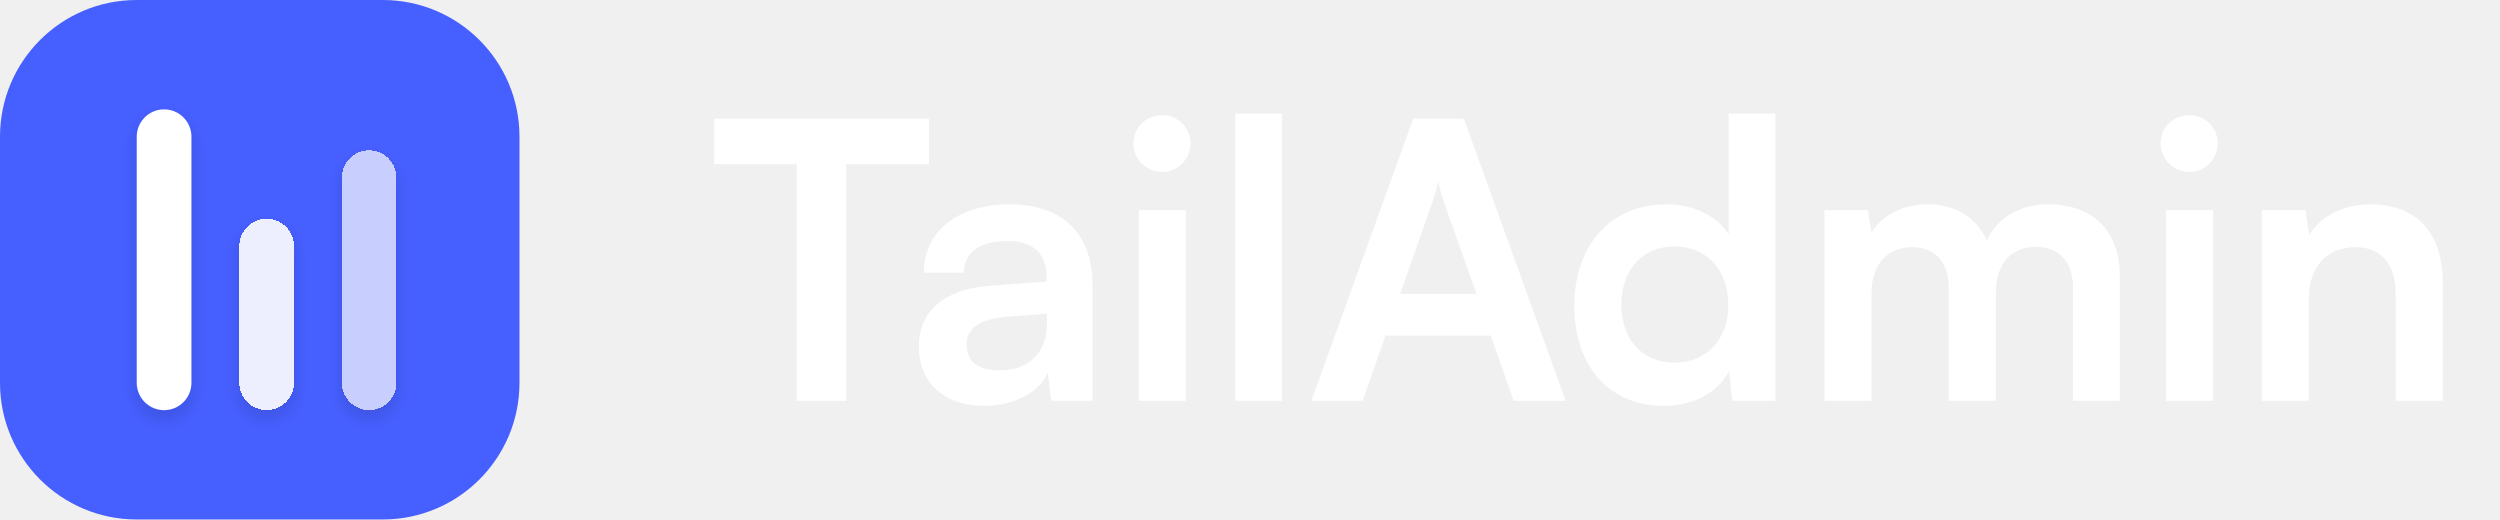
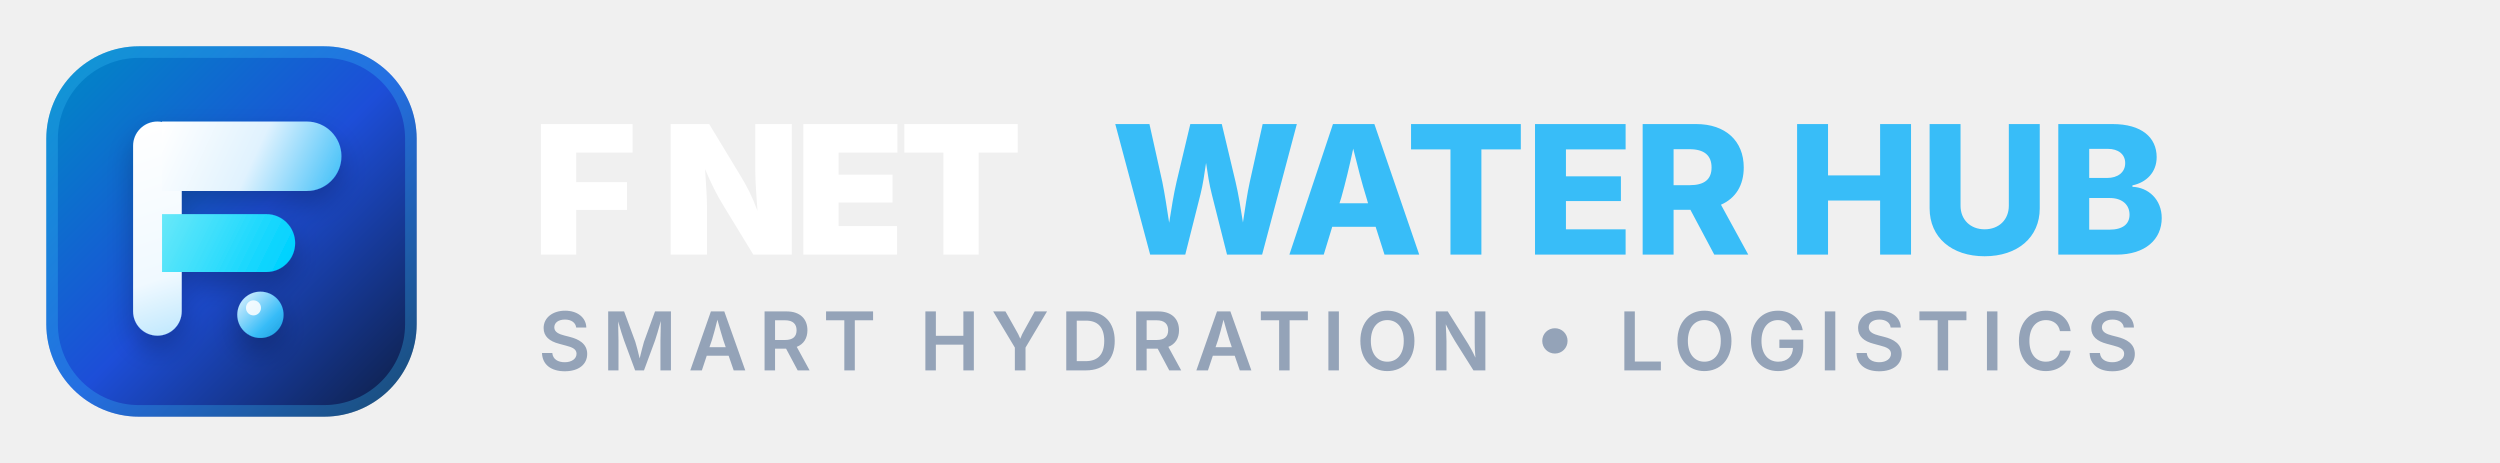
- <svg xmlns="http://www.w3.org/2000/svg" width="154" height="32" viewBox="0 0 154 32" fill="none">
-   <path d="M0 8.421C0 3.77 3.77 0 8.421 0H23.579C28.23 0 32 3.77 32 8.421V23.579C32 28.23 28.23 32 23.579 32H8.421C3.77 32 0 28.23 0 23.579V8.421Z" fill="#465FFF" />
-   <g filter="url(#filter0_d_1608_324)">
-     <path d="M8.424 8.422C8.424 7.491 9.178 6.737 10.108 6.737C11.038 6.737 11.792 7.491 11.792 8.422V23.579C11.792 24.51 11.038 25.264 10.108 25.264C9.178 25.264 8.424 24.51 8.424 23.579V8.422Z" fill="white" />
-   </g>
-   <g filter="url(#filter1_d_1608_324)">
-     <path d="M14.742 15.157C14.742 14.227 15.496 13.473 16.426 13.473C17.357 13.473 18.111 14.227 18.111 15.157V23.578C18.111 24.508 17.357 25.262 16.426 25.262C15.496 25.262 14.742 24.508 14.742 23.578V15.157Z" fill="white" fill-opacity="0.9" shape-rendering="crispEdges" />
-   </g>
-   <g filter="url(#filter2_d_1608_324)">
-     <path d="M21.055 10.946C21.055 10.016 21.809 9.262 22.739 9.262C23.669 9.262 24.423 10.016 24.423 10.946V23.578C24.423 24.508 23.669 25.262 22.739 25.262C21.809 25.262 21.055 24.508 21.055 23.578V10.946Z" fill="white" fill-opacity="0.7" shape-rendering="crispEdges" />
-   </g>
-   <path d="M44 10.115H49.089V24.691H52.132V10.115H57.221V7.309H44V10.115Z" fill="white" />
-   <path d="M60.617 25C62.448 25 64.042 24.168 64.541 22.955L64.755 24.691H67.299V17.558C67.299 14.3 65.349 12.588 62.187 12.588C59.001 12.588 56.908 14.252 56.908 16.797H59.381C59.381 15.56 60.332 14.847 62.044 14.847C63.518 14.847 64.47 15.489 64.47 17.082V17.343L60.95 17.605C58.168 17.819 56.599 19.174 56.599 21.338C56.599 23.549 58.121 25 60.617 25ZM61.569 22.812C60.261 22.812 59.547 22.289 59.547 21.219C59.547 20.268 60.237 19.674 62.044 19.507L64.493 19.317V19.935C64.493 21.742 63.352 22.812 61.569 22.812Z" fill="white" />
-   <path d="M71.6 10.591C72.551 10.591 73.335 9.806 73.335 8.831C73.335 7.856 72.551 7.095 71.6 7.095C70.601 7.095 69.816 7.856 69.816 8.831C69.816 9.806 70.601 10.591 71.6 10.591ZM70.149 24.691H73.05V12.944H70.149V24.691Z" fill="white" />
-   <path d="M78.972 24.691V7H76.095V24.691H78.972Z" fill="white" />
-   <path d="M83.941 24.691L85.344 20.672H91.835L93.238 24.691H96.448L90.171 7.309H87.056L80.778 24.691H83.941ZM88.221 12.493C88.387 12.017 88.53 11.494 88.601 11.161C88.649 11.518 88.815 12.041 88.958 12.493L90.955 18.104H86.247L88.221 12.493Z" fill="white" />
-   <path d="M102.493 25C104.276 25 105.798 24.215 106.511 22.86L106.701 24.691H109.364V7H106.487V14.443C105.75 13.277 104.3 12.588 102.659 12.588C99.116 12.588 96.976 15.203 96.976 18.865C96.976 22.503 99.092 25 102.493 25ZM103.135 22.337C101.113 22.337 99.877 20.863 99.877 18.77C99.877 16.678 101.113 15.18 103.135 15.18C105.156 15.18 106.464 16.654 106.464 18.77C106.464 20.886 105.156 22.337 103.135 22.337Z" fill="white" />
-   <path d="M115.289 24.691V18.033C115.289 16.131 116.406 15.227 117.785 15.227C119.164 15.227 120.044 16.107 120.044 17.748V24.691H122.945V18.033C122.945 16.107 124.015 15.203 125.418 15.203C126.797 15.203 127.701 16.083 127.701 17.771V24.691H130.578V17.011C130.578 14.3 129.008 12.588 126.155 12.588C124.372 12.588 122.993 13.468 122.398 14.823C121.78 13.468 120.543 12.588 118.76 12.588C117.072 12.588 115.883 13.349 115.289 14.324L115.051 12.944H112.388V24.691H115.289Z" fill="white" />
-   <path d="M134.876 10.591C135.827 10.591 136.612 9.806 136.612 8.831C136.612 7.856 135.827 7.095 134.876 7.095C133.877 7.095 133.093 7.856 133.093 8.831C133.093 9.806 133.877 10.591 134.876 10.591ZM133.426 24.691H136.327V12.944H133.426V24.691Z" fill="white" />
-   <path d="M142.225 24.691V18.366C142.225 16.464 143.318 15.227 145.102 15.227C146.6 15.227 147.575 16.178 147.575 18.152V24.691H150.476V17.462C150.476 14.419 148.954 12.588 146.005 12.588C144.412 12.588 142.985 13.277 142.248 14.466L142.011 12.944H139.324V24.691H142.225Z" fill="white" />
+ <svg xmlns="http://www.w3.org/2000/svg" width="216" height="40" viewBox="0 0 216 40" fill="none">
  <defs>
-     <filter id="filter0_d_1608_324" x="7.424" y="6.237" width="5.368" height="20.526" filterUnits="userSpaceOnUse" color-interpolation-filters="sRGB">
-       <feFlood flood-opacity="0" result="BackgroundImageFix" />
-       <feColorMatrix in="SourceAlpha" type="matrix" values="0 0 0 0 0 0 0 0 0 0 0 0 0 0 0 0 0 0 127 0" result="hardAlpha" />
-       <feOffset dy="0.5" />
-       <feGaussianBlur stdDeviation="0.5" />
-       <feComposite in2="hardAlpha" operator="out" />
-       <feColorMatrix type="matrix" values="0 0 0 0 0 0 0 0 0 0 0 0 0 0 0 0 0 0 0.12 0" />
-       <feBlend mode="normal" in2="BackgroundImageFix" result="effect1_dropShadow_1608_324" />
-       <feBlend mode="normal" in="SourceGraphic" in2="effect1_dropShadow_1608_324" result="shape" />
-     </filter>
-     <filter id="filter1_d_1608_324" x="13.742" y="12.973" width="5.368" height="13.79" filterUnits="userSpaceOnUse" color-interpolation-filters="sRGB">
-       <feFlood flood-opacity="0" result="BackgroundImageFix" />
-       <feColorMatrix in="SourceAlpha" type="matrix" values="0 0 0 0 0 0 0 0 0 0 0 0 0 0 0 0 0 0 127 0" result="hardAlpha" />
-       <feOffset dy="0.5" />
-       <feGaussianBlur stdDeviation="0.5" />
-       <feComposite in2="hardAlpha" operator="out" />
-       <feColorMatrix type="matrix" values="0 0 0 0 0 0 0 0 0 0 0 0 0 0 0 0 0 0 0.12 0" />
-       <feBlend mode="normal" in2="BackgroundImageFix" result="effect1_dropShadow_1608_324" />
-       <feBlend mode="normal" in="SourceGraphic" in2="effect1_dropShadow_1608_324" result="shape" />
-     </filter>
-     <filter id="filter2_d_1608_324" x="20.055" y="8.762" width="5.368" height="18" filterUnits="userSpaceOnUse" color-interpolation-filters="sRGB">
-       <feFlood flood-opacity="0" result="BackgroundImageFix" />
-       <feColorMatrix in="SourceAlpha" type="matrix" values="0 0 0 0 0 0 0 0 0 0 0 0 0 0 0 0 0 0 127 0" result="hardAlpha" />
-       <feOffset dy="0.5" />
-       <feGaussianBlur stdDeviation="0.5" />
-       <feComposite in2="hardAlpha" operator="out" />
-       <feColorMatrix type="matrix" values="0 0 0 0 0 0 0 0 0 0 0 0 0 0 0 0 0 0 0.12 0" />
-       <feBlend mode="normal" in2="BackgroundImageFix" result="effect1_dropShadow_1608_324" />
-       <feBlend mode="normal" in="SourceGraphic" in2="effect1_dropShadow_1608_324" result="shape" />
+     <linearGradient id="fnH_dark" x1="0" y1="4" x2="32" y2="36" gradientUnits="userSpaceOnUse">
+       <stop offset="0%" stop-color="#0284C7" />
+       <stop offset="45%" stop-color="#1D4ED8" />
+       <stop offset="100%" stop-color="#0B1528" />
+     </linearGradient>
+     <linearGradient id="fnHSpine_dark" x1="7" y1="7" x2="13" y2="25" gradientUnits="userSpaceOnUse">
+       <stop offset="0%" stop-color="#FFFFFF" />
+       <stop offset="70%" stop-color="#F0F9FF" />
+       <stop offset="100%" stop-color="#BAE6FD" />
+     </linearGradient>
+     <linearGradient id="fnHTop_dark" x1="10" y1="7" x2="25" y2="14" gradientUnits="userSpaceOnUse">
+       <stop offset="0%" stop-color="#FFFFFF" />
+       <stop offset="50%" stop-color="#E0F2FE" />
+       <stop offset="100%" stop-color="#38BDF8" />
+     </linearGradient>
+     <linearGradient id="fnHMid_dark" x1="10" y1="15" x2="20" y2="20" gradientUnits="userSpaceOnUse">
+       <stop offset="0%" stop-color="#67E8F9" />
+       <stop offset="100%" stop-color="#00D2FF" />
+     </linearGradient>
+     <linearGradient id="fnHPearl_dark" x1="17" y1="21" x2="22" y2="26" gradientUnits="userSpaceOnUse">
+       <stop offset="0%" stop-color="#E0F2FE" />
+       <stop offset="50%" stop-color="#38BDF8" />
+       <stop offset="100%" stop-color="#0284C7" />
+     </linearGradient>
+     <filter id="fnHShadow_dark" x="-15%" y="-15%" width="130%" height="130%">
+       <feDropShadow dx="0" dy="1.2" stdDeviation="1.2" flood-color="#000000" flood-opacity="0.25" />
    </filter>
  </defs>
+   <g transform="translate(4, 4)">
+     <rect width="32" height="32" rx="8" fill="url(#fnH_dark)" />
+     <rect x="0.5" y="0.5" width="31" height="31" rx="7.5" stroke="#38BDF8" stroke-opacity="0.3" stroke-width="1" />
+     <g filter="url(#fnHShadow_dark)">
+       <rect x="7.5" y="6.5" width="4.2" height="18.5" rx="2.1" fill="url(#fnHSpine_dark)" />
+       <path d="M10 6.5            H 22.5            C 24.157 6.5 25.5 7.843 25.5 9.5            C 25.5 11.157 24.157 12.5 22.5 12.5            H 10            V 6.5 Z" fill="url(#fnHTop_dark)" />
+       <path d="M10 14.5            H 19            C 20.381 14.5 21.5 15.619 21.5 17            C 21.5 18.381 20.381 19.5 19 19.5            H 10            V 14.5 Z" fill="url(#fnHMid_dark)" />
+       <circle cx="18.5" cy="23.2" r="2" fill="url(#fnHPearl_dark)" />
+       <circle cx="17.9" cy="22.6" r="0.65" fill="#FFFFFF" opacity="0.85" />
+     </g>
+   </g>
+   <text x="46" y="22" font-family="system-ui, -apple-system, 'Inter', 'Segoe UI', Roboto, sans-serif" font-weight="900" font-size="15.5" letter-spacing="-0.03em" fill="#FFFFFF">F NET</text>
+   <text x="96" y="22" font-family="system-ui, -apple-system, 'Inter', 'Segoe UI', Roboto, sans-serif" font-weight="800" font-size="15.5" letter-spacing="-0.01em" fill="#38BDF8">WATER HUB</text>
+   <text x="46.5" y="32" font-family="system-ui, -apple-system, 'Inter', 'Segoe UI', Roboto, sans-serif" font-weight="600" font-size="7" letter-spacing="0.14em" fill="#94A3B8">SMART HYDRATION • LOGISTICS</text>
</svg>
